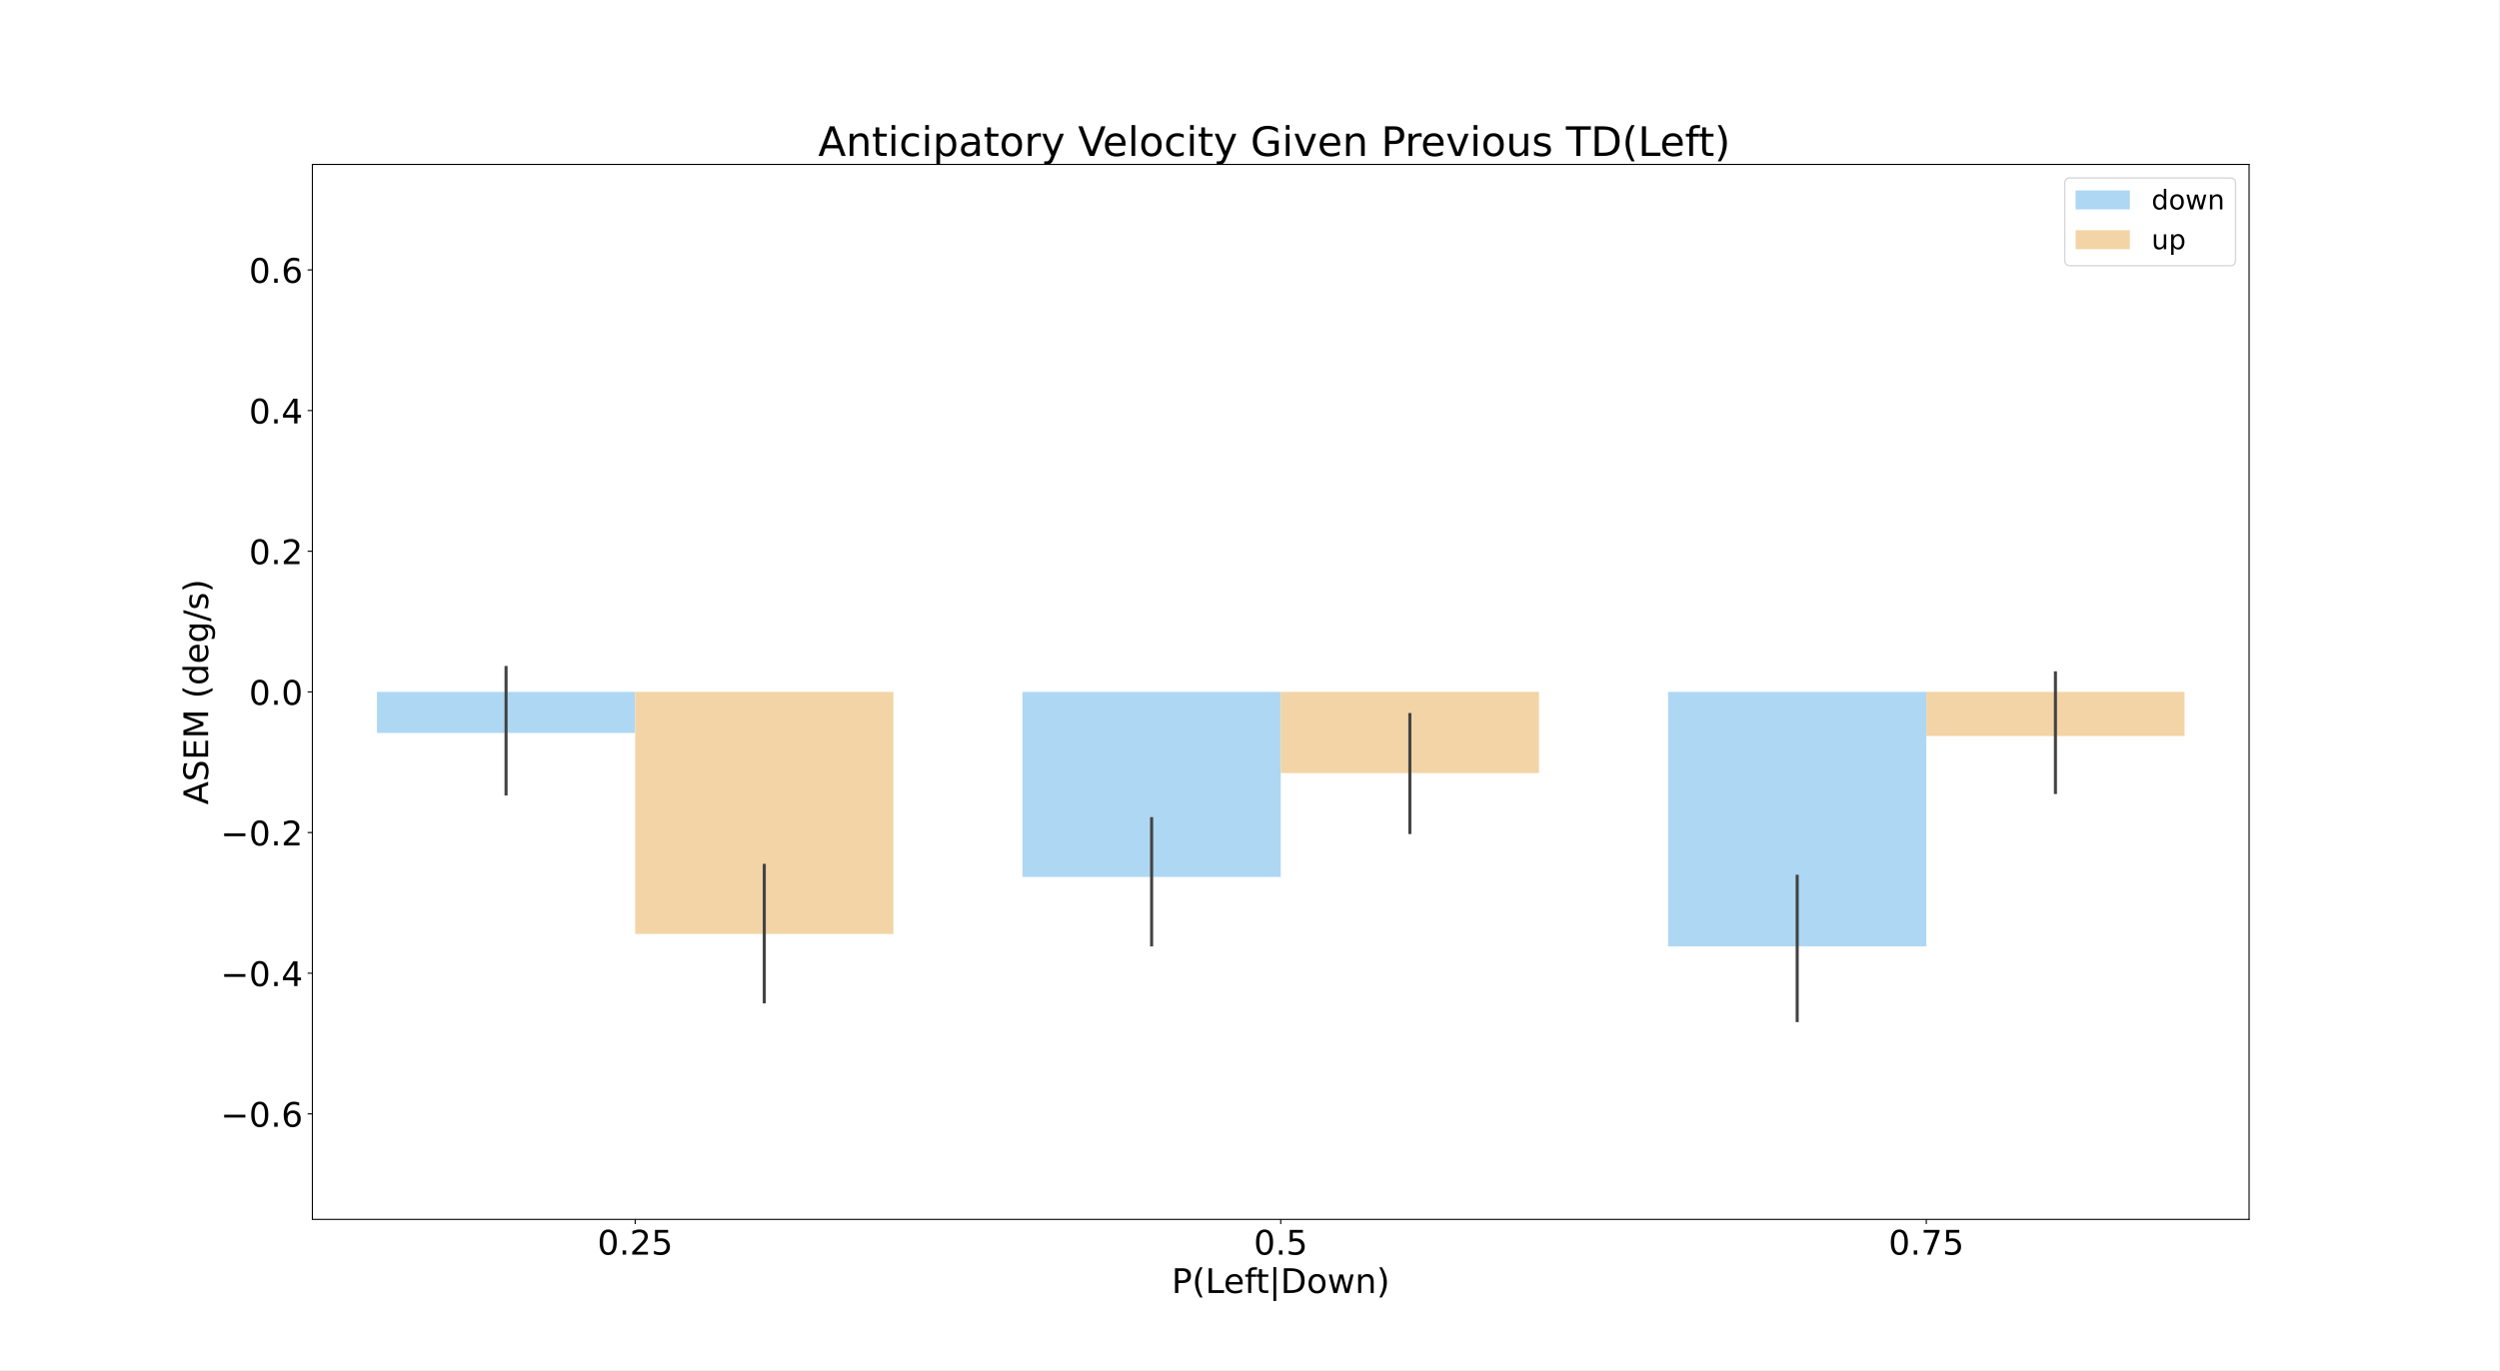
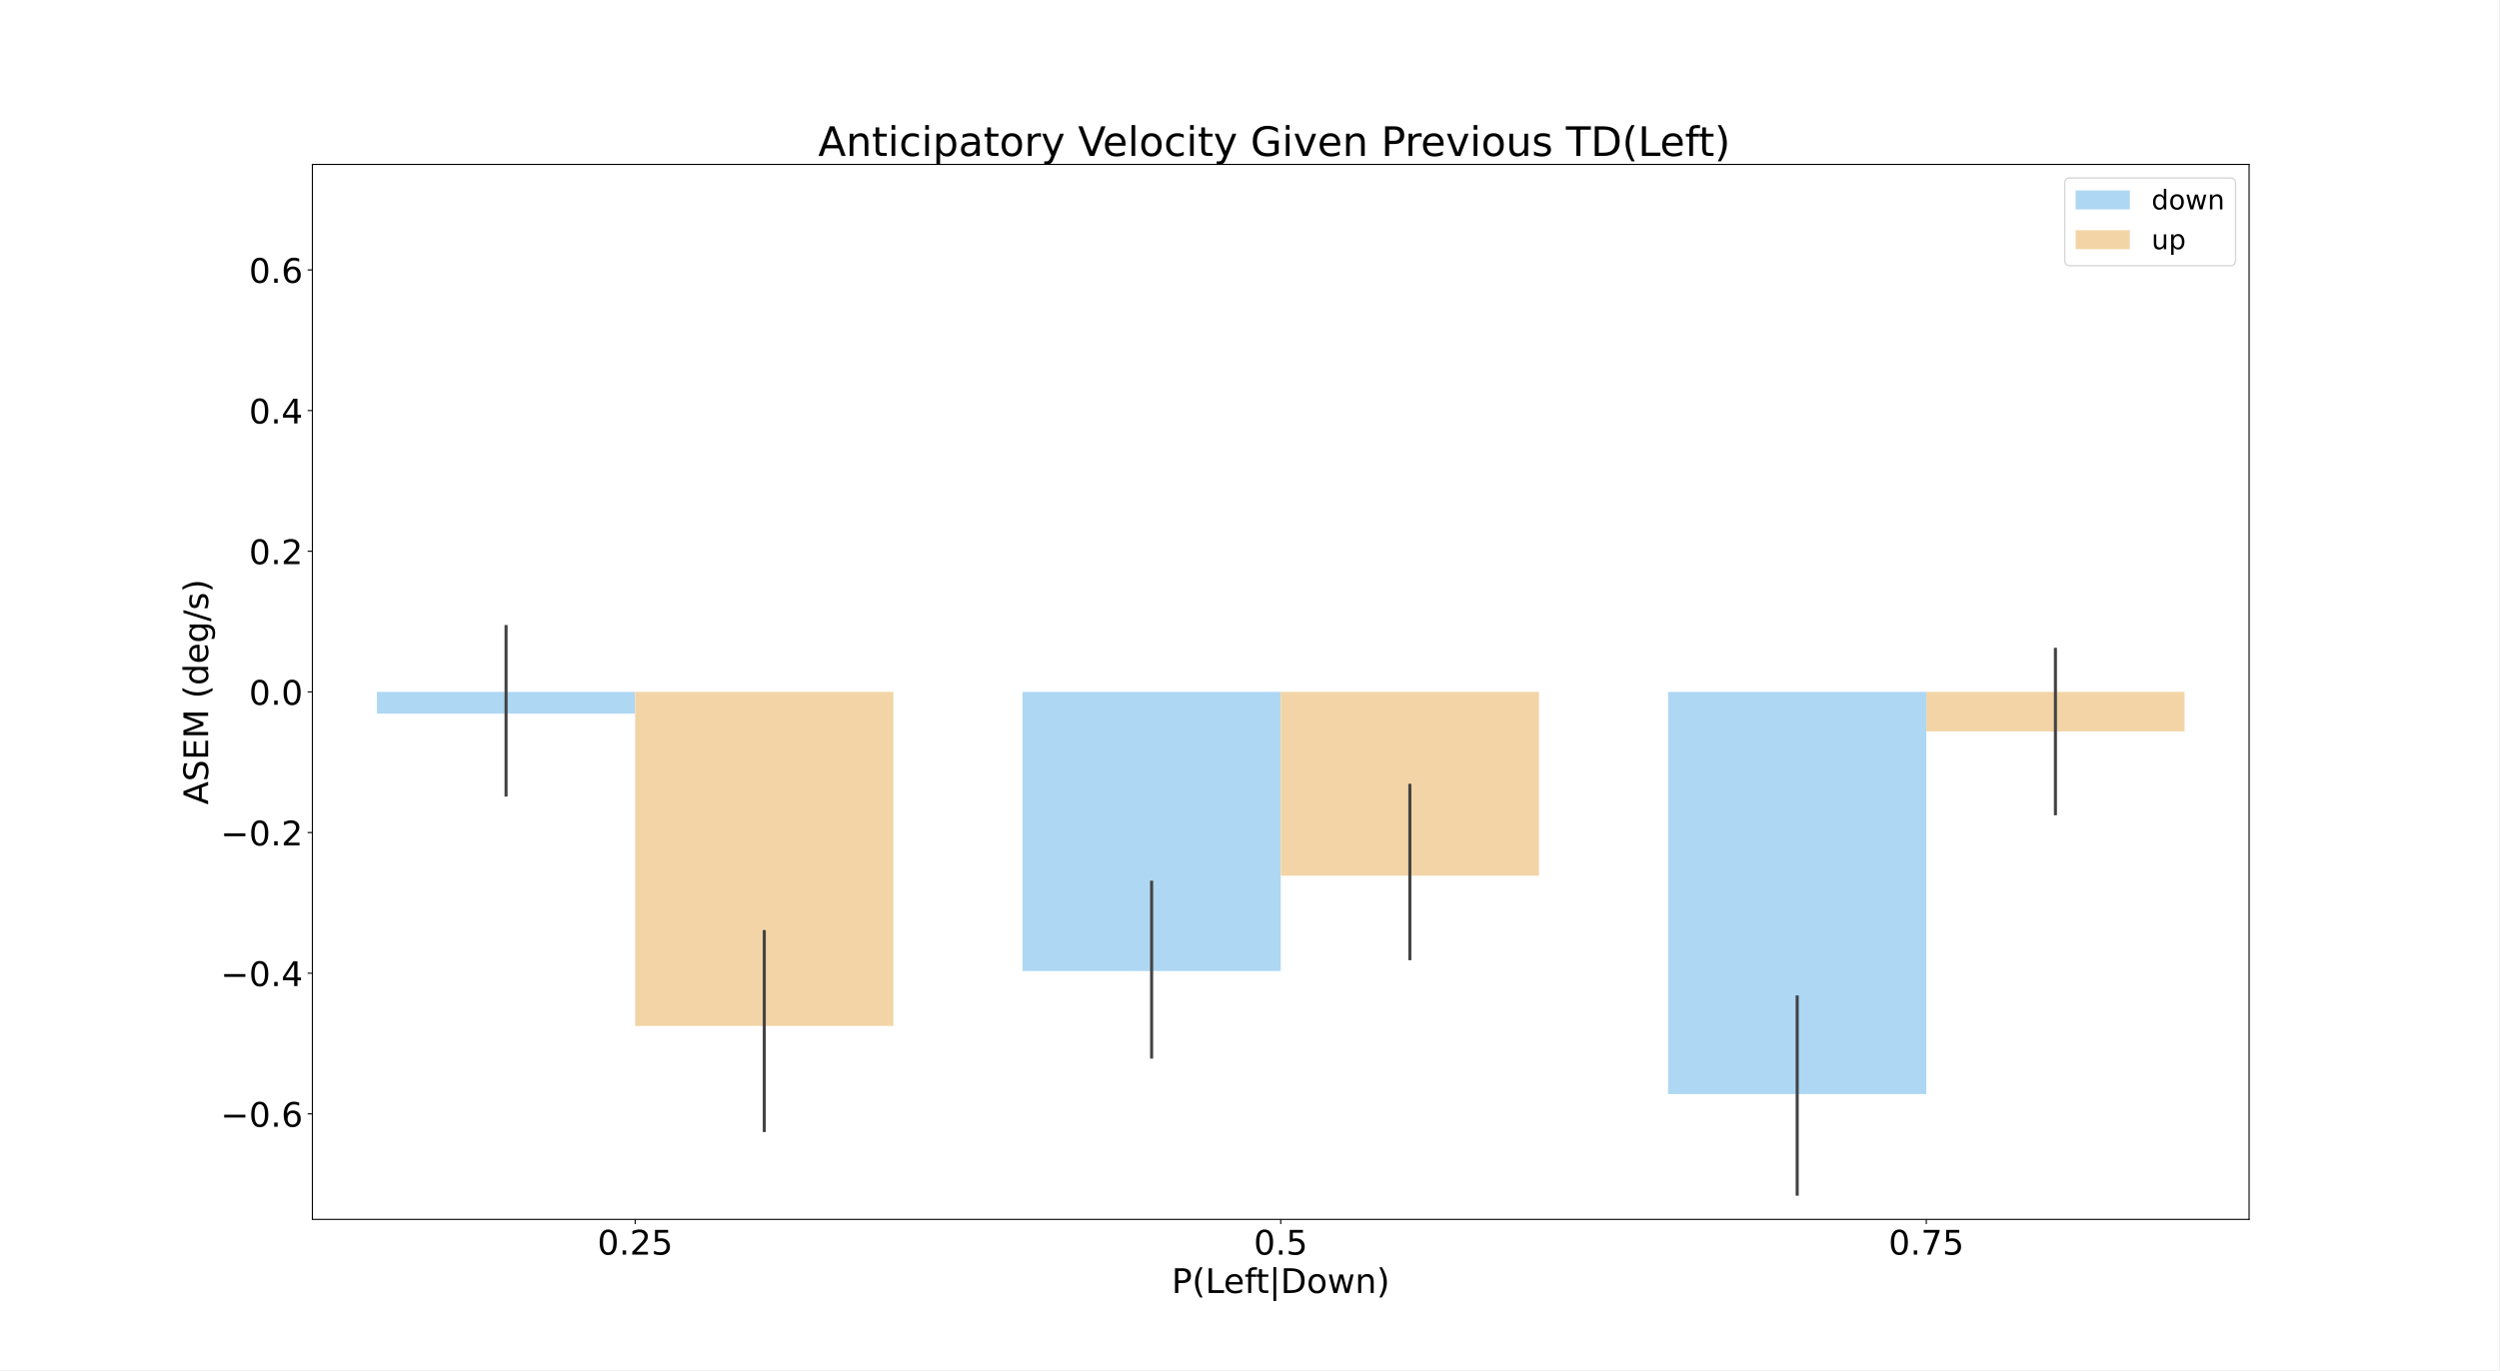
<svg xmlns="http://www.w3.org/2000/svg" xmlns:xlink="http://www.w3.org/1999/xlink" width="1843.2pt" height="1010.88pt" viewBox="0 0 1843.2 1010.88" version="1.1">
  <defs>
    <style type="text/css">*{stroke-linejoin: round; stroke-linecap: butt}</style>
  </defs>
  <g id="figure_1">
    <g id="patch_1">
      <path d="M 0 1010.88  L 1843.2 1010.88  L 1843.2 0  L 0 0  z " style="fill: #ffffff" />
    </g>
    <g id="axes_1">
      <g id="patch_2">
        <path d="M 230.4 899.683  L 1658.88 899.683  L 1658.88 121.306  L 230.4 121.306  z " style="fill: #ffffff" />
      </g>
      <g id="patch_3">
-         <path d="M 278.016 510.494  L 468.48 510.494  L 468.48 540.779  L 278.016 540.779  z " clip-path="url(#p80582752ba)" style="fill: #aed7f3" />
+         <path d="M 278.016 510.494  L 468.48 510.494  L 468.48 526.506  L 278.016 526.506  z " clip-path="url(#pfb0bebe5c8)" style="fill: #aed7f3" />
      </g>
      <g id="patch_4">
-         <path d="M 754.176 510.494  L 944.64 510.494  L 944.64 647.02  L 754.176 647.02  z " clip-path="url(#p80582752ba)" style="fill: #aed7f3" />
+         <path d="M 754.176 510.494  L 944.64 510.494  L 944.64 716.432  L 754.176 716.432  z " clip-path="url(#pfb0bebe5c8)" style="fill: #aed7f3" />
      </g>
      <g id="patch_5">
-         <path d="M 1230.336 510.494  L 1420.8 510.494  L 1420.8 698.275  L 1230.336 698.275  z " clip-path="url(#p80582752ba)" style="fill: #aed7f3" />
+         <path d="M 1230.336 510.494  L 1420.8 510.494  L 1420.8 807.236  L 1230.336 807.236  z " clip-path="url(#pfb0bebe5c8)" style="fill: #aed7f3" />
      </g>
      <g id="patch_6">
-         <path d="M 468.48 510.494  L 658.944 510.494  L 658.944 689.102  L 468.48 689.102  z " clip-path="url(#p80582752ba)" style="fill: #f2d4a6" />
+         <path d="M 468.48 510.494  L 658.944 510.494  L 658.944 756.962  L 468.48 756.962  z " clip-path="url(#pfb0bebe5c8)" style="fill: #f2d4a6" />
      </g>
      <g id="patch_7">
-         <path d="M 944.64 510.494  L 1135.104 510.494  L 1135.104 570.387  L 944.64 570.387  z " clip-path="url(#p80582752ba)" style="fill: #f2d4a6" />
+         <path d="M 944.64 510.494  L 1135.104 510.494  L 1135.104 646.111  L 944.64 646.111  z " clip-path="url(#pfb0bebe5c8)" style="fill: #f2d4a6" />
      </g>
      <g id="patch_8">
-         <path d="M 1420.8 510.494  L 1611.264 510.494  L 1611.264 543.05  L 1420.8 543.05  z " clip-path="url(#p80582752ba)" style="fill: #f2d4a6" />
+         <path d="M 1420.8 510.494  L 1611.264 510.494  L 1611.264 539.638  L 1420.8 539.638  z " clip-path="url(#pfb0bebe5c8)" style="fill: #f2d4a6" />
      </g>
      <g id="patch_9">
-         <path d="M 468.48 510.494  L 468.48 510.494  L 468.48 510.494  L 468.48 510.494  z " clip-path="url(#p80582752ba)" style="fill: #aed7f3" />
+         <path d="M 468.48 510.494  L 468.48 510.494  L 468.48 510.494  L 468.48 510.494  z " clip-path="url(#pfb0bebe5c8)" style="fill: #aed7f3" />
      </g>
      <g id="patch_10">
-         <path d="M 468.48 510.494  L 468.48 510.494  L 468.48 510.494  L 468.48 510.494  z " clip-path="url(#p80582752ba)" style="fill: #f2d4a6" />
+         <path d="M 468.48 510.494  L 468.48 510.494  L 468.48 510.494  L 468.48 510.494  z " clip-path="url(#pfb0bebe5c8)" style="fill: #f2d4a6" />
      </g>
      <g id="matplotlib.axis_1">
        <g id="xtick_1">
          <g id="line2d_1">
            <defs>
-               <path id="mab83d9a530" d="M 0 0  L 0 3.5  " style="stroke: #000000; stroke-width: 0.8" />
+               <path id="mf12a2b7d2d" d="M 0 0  L 0 3.5  " style="stroke: #000000; stroke-width: 0.8" />
            </defs>
            <g>
-               <use xlink:href="#mab83d9a530" x="468.48" y="899.683" style="stroke: #000000; stroke-width: 0.8" />
+               <use xlink:href="#mf12a2b7d2d" x="468.48" y="899.683" style="stroke: #000000; stroke-width: 0.8" />
            </g>
          </g>
          <g id="text_1">
            <g transform="translate(440.648 925.6793) scale(0.25 -0.25)">
              <defs>
                <path id="DejaVuSans-30" d="M 2034 4250  Q 1547 4250 1301 3770  Q 1056 3291 1056 2328  Q 1056 1369 1301 889  Q 1547 409 2034 409  Q 2525 409 2770 889  Q 3016 1369 3016 2328  Q 3016 3291 2770 3770  Q 2525 4250 2034 4250  z M 2034 4750  Q 2819 4750 3233 4129  Q 3647 3509 3647 2328  Q 3647 1150 3233 529  Q 2819 -91 2034 -91  Q 1250 -91 836 529  Q 422 1150 422 2328  Q 422 3509 836 4129  Q 1250 4750 2034 4750  z " transform="scale(0.015625)" />
                <path id="DejaVuSans-2e" d="M 684 794  L 1344 794  L 1344 0  L 684 0  L 684 794  z " transform="scale(0.015625)" />
                <path id="DejaVuSans-32" d="M 1228 531  L 3431 531  L 3431 0  L 469 0  L 469 531  Q 828 903 1448 1529  Q 2069 2156 2228 2338  Q 2531 2678 2651 2914  Q 2772 3150 2772 3378  Q 2772 3750 2511 3984  Q 2250 4219 1831 4219  Q 1534 4219 1204 4116  Q 875 4013 500 3803  L 500 4441  Q 881 4594 1212 4672  Q 1544 4750 1819 4750  Q 2544 4750 2975 4387  Q 3406 4025 3406 3419  Q 3406 3131 3298 2873  Q 3191 2616 2906 2266  Q 2828 2175 2409 1742  Q 1991 1309 1228 531  z " transform="scale(0.015625)" />
                <path id="DejaVuSans-35" d="M 691 4666  L 3169 4666  L 3169 4134  L 1269 4134  L 1269 2991  Q 1406 3038 1543 3061  Q 1681 3084 1819 3084  Q 2600 3084 3056 2656  Q 3513 2228 3513 1497  Q 3513 744 3044 326  Q 2575 -91 1722 -91  Q 1428 -91 1123 -41  Q 819 9 494 109  L 494 744  Q 775 591 1075 516  Q 1375 441 1709 441  Q 2250 441 2565 725  Q 2881 1009 2881 1497  Q 2881 1984 2565 2268  Q 2250 2553 1709 2553  Q 1456 2553 1204 2497  Q 953 2441 691 2322  L 691 4666  z " transform="scale(0.015625)" />
              </defs>
              <use xlink:href="#DejaVuSans-30" />
              <use xlink:href="#DejaVuSans-2e" x="63.623" />
              <use xlink:href="#DejaVuSans-32" x="95.41" />
              <use xlink:href="#DejaVuSans-35" x="159.033" />
            </g>
          </g>
        </g>
        <g id="xtick_2">
          <g id="line2d_2">
            <g>
-               <use xlink:href="#mab83d9a530" x="944.64" y="899.683" style="stroke: #000000; stroke-width: 0.8" />
+               <use xlink:href="#mf12a2b7d2d" x="944.64" y="899.683" style="stroke: #000000; stroke-width: 0.8" />
            </g>
          </g>
          <g id="text_2">
            <g transform="translate(924.7611 925.6793) scale(0.25 -0.25)">
              <use xlink:href="#DejaVuSans-30" />
              <use xlink:href="#DejaVuSans-2e" x="63.623" />
              <use xlink:href="#DejaVuSans-35" x="95.41" />
            </g>
          </g>
        </g>
        <g id="xtick_3">
          <g id="line2d_3">
            <g>
-               <use xlink:href="#mab83d9a530" x="1420.8" y="899.683" style="stroke: #000000; stroke-width: 0.8" />
+               <use xlink:href="#mf12a2b7d2d" x="1420.8" y="899.683" style="stroke: #000000; stroke-width: 0.8" />
            </g>
          </g>
          <g id="text_3">
            <g transform="translate(1392.968 925.6793) scale(0.25 -0.25)">
              <defs>
                <path id="DejaVuSans-37" d="M 525 4666  L 3525 4666  L 3525 4397  L 1831 0  L 1172 0  L 2766 4134  L 525 4134  L 525 4666  z " transform="scale(0.015625)" />
              </defs>
              <use xlink:href="#DejaVuSans-30" />
              <use xlink:href="#DejaVuSans-2e" x="63.623" />
              <use xlink:href="#DejaVuSans-37" x="95.41" />
              <use xlink:href="#DejaVuSans-35" x="159.033" />
            </g>
          </g>
        </g>
        <g id="text_4">
          <g transform="translate(864.2005 953.984) scale(0.25 -0.25)">
            <defs>
              <path id="DejaVuSans-50" d="M 1259 4147  L 1259 2394  L 2053 2394  Q 2494 2394 2734 2622  Q 2975 2850 2975 3272  Q 2975 3691 2734 3919  Q 2494 4147 2053 4147  L 1259 4147  z M 628 4666  L 2053 4666  Q 2838 4666 3239 4311  Q 3641 3956 3641 3272  Q 3641 2581 3239 2228  Q 2838 1875 2053 1875  L 1259 1875  L 1259 0  L 628 0  L 628 4666  z " transform="scale(0.015625)" />
              <path id="DejaVuSans-28" d="M 1984 4856  Q 1566 4138 1362 3434  Q 1159 2731 1159 2009  Q 1159 1288 1364 580  Q 1569 -128 1984 -844  L 1484 -844  Q 1016 -109 783 600  Q 550 1309 550 2009  Q 550 2706 781 3412  Q 1013 4119 1484 4856  L 1984 4856  z " transform="scale(0.015625)" />
              <path id="DejaVuSans-4c" d="M 628 4666  L 1259 4666  L 1259 531  L 3531 531  L 3531 0  L 628 0  L 628 4666  z " transform="scale(0.015625)" />
              <path id="DejaVuSans-65" d="M 3597 1894  L 3597 1613  L 953 1613  Q 991 1019 1311 708  Q 1631 397 2203 397  Q 2534 397 2845 478  Q 3156 559 3463 722  L 3463 178  Q 3153 47 2828 -22  Q 2503 -91 2169 -91  Q 1331 -91 842 396  Q 353 884 353 1716  Q 353 2575 817 3079  Q 1281 3584 2069 3584  Q 2775 3584 3186 3129  Q 3597 2675 3597 1894  z M 3022 2063  Q 3016 2534 2758 2815  Q 2500 3097 2075 3097  Q 1594 3097 1305 2825  Q 1016 2553 972 2059  L 3022 2063  z " transform="scale(0.015625)" />
              <path id="DejaVuSans-66" d="M 2375 4863  L 2375 4384  L 1825 4384  Q 1516 4384 1395 4259  Q 1275 4134 1275 3809  L 1275 3500  L 2222 3500  L 2222 3053  L 1275 3053  L 1275 0  L 697 0  L 697 3053  L 147 3053  L 147 3500  L 697 3500  L 697 3744  Q 697 4328 969 4595  Q 1241 4863 1831 4863  L 2375 4863  z " transform="scale(0.015625)" />
              <path id="DejaVuSans-74" d="M 1172 4494  L 1172 3500  L 2356 3500  L 2356 3053  L 1172 3053  L 1172 1153  Q 1172 725 1289 603  Q 1406 481 1766 481  L 2356 481  L 2356 0  L 1766 0  Q 1100 0 847 248  Q 594 497 594 1153  L 594 3053  L 172 3053  L 172 3500  L 594 3500  L 594 4494  L 1172 4494  z " transform="scale(0.015625)" />
              <path id="DejaVuSans-7c" d="M 1344 4891  L 1344 -1509  L 813 -1509  L 813 4891  L 1344 4891  z " transform="scale(0.015625)" />
              <path id="DejaVuSans-44" d="M 1259 4147  L 1259 519  L 2022 519  Q 2988 519 3436 956  Q 3884 1394 3884 2338  Q 3884 3275 3436 3711  Q 2988 4147 2022 4147  L 1259 4147  z M 628 4666  L 1925 4666  Q 3281 4666 3915 4102  Q 4550 3538 4550 2338  Q 4550 1131 3912 565  Q 3275 0 1925 0  L 628 0  L 628 4666  z " transform="scale(0.015625)" />
              <path id="DejaVuSans-6f" d="M 1959 3097  Q 1497 3097 1228 2736  Q 959 2375 959 1747  Q 959 1119 1226 758  Q 1494 397 1959 397  Q 2419 397 2687 759  Q 2956 1122 2956 1747  Q 2956 2369 2687 2733  Q 2419 3097 1959 3097  z M 1959 3584  Q 2709 3584 3137 3096  Q 3566 2609 3566 1747  Q 3566 888 3137 398  Q 2709 -91 1959 -91  Q 1206 -91 779 398  Q 353 888 353 1747  Q 353 2609 779 3096  Q 1206 3584 1959 3584  z " transform="scale(0.015625)" />
              <path id="DejaVuSans-77" d="M 269 3500  L 844 3500  L 1563 769  L 2278 3500  L 2956 3500  L 3675 769  L 4391 3500  L 4966 3500  L 4050 0  L 3372 0  L 2619 2869  L 1863 0  L 1184 0  L 269 3500  z " transform="scale(0.015625)" />
              <path id="DejaVuSans-6e" d="M 3513 2113  L 3513 0  L 2938 0  L 2938 2094  Q 2938 2591 2744 2837  Q 2550 3084 2163 3084  Q 1697 3084 1428 2787  Q 1159 2491 1159 1978  L 1159 0  L 581 0  L 581 3500  L 1159 3500  L 1159 2956  Q 1366 3272 1645 3428  Q 1925 3584 2291 3584  Q 2894 3584 3203 3211  Q 3513 2838 3513 2113  z " transform="scale(0.015625)" />
              <path id="DejaVuSans-29" d="M 513 4856  L 1013 4856  Q 1481 4119 1714 3412  Q 1947 2706 1947 2009  Q 1947 1309 1714 600  Q 1481 -109 1013 -844  L 513 -844  Q 928 -128 1133 580  Q 1338 1288 1338 2009  Q 1338 2731 1133 3434  Q 928 4138 513 4856  z " transform="scale(0.015625)" />
            </defs>
            <use xlink:href="#DejaVuSans-50" />
            <use xlink:href="#DejaVuSans-28" x="60.303" />
            <use xlink:href="#DejaVuSans-4c" x="99.316" />
            <use xlink:href="#DejaVuSans-65" x="153.279" />
            <use xlink:href="#DejaVuSans-66" x="214.803" />
            <use xlink:href="#DejaVuSans-74" x="248.258" />
            <use xlink:href="#DejaVuSans-7c" x="287.467" />
            <use xlink:href="#DejaVuSans-44" x="321.158" />
            <use xlink:href="#DejaVuSans-6f" x="398.16" />
            <use xlink:href="#DejaVuSans-77" x="459.342" />
            <use xlink:href="#DejaVuSans-6e" x="541.129" />
            <use xlink:href="#DejaVuSans-29" x="604.508" />
          </g>
        </g>
      </g>
      <g id="matplotlib.axis_2">
        <g id="ytick_1">
          <g id="line2d_4">
            <defs>
-               <path id="m5380449df6" d="M 0 0  L -3.5 0  " style="stroke: #000000; stroke-width: 0.8" />
+               <path id="mb1e126b7c3" d="M 0 0  L -3.5 0  " style="stroke: #000000; stroke-width: 0.8" />
            </defs>
            <g>
-               <use xlink:href="#m5380449df6" x="230.4" y="821.845" style="stroke: #000000; stroke-width: 0.8" />
+               <use xlink:href="#mb1e126b7c3" x="230.4" y="821.845" style="stroke: #000000; stroke-width: 0.8" />
            </g>
          </g>
          <g id="text_5">
            <g transform="translate(162.693 831.3435) scale(0.25 -0.25)">
              <defs>
                <path id="DejaVuSans-2212" d="M 678 2272  L 4684 2272  L 4684 1741  L 678 1741  L 678 2272  z " transform="scale(0.015625)" />
                <path id="DejaVuSans-36" d="M 2113 2584  Q 1688 2584 1439 2293  Q 1191 2003 1191 1497  Q 1191 994 1439 701  Q 1688 409 2113 409  Q 2538 409 2786 701  Q 3034 994 3034 1497  Q 3034 2003 2786 2293  Q 2538 2584 2113 2584  z M 3366 4563  L 3366 3988  Q 3128 4100 2886 4159  Q 2644 4219 2406 4219  Q 1781 4219 1451 3797  Q 1122 3375 1075 2522  Q 1259 2794 1537 2939  Q 1816 3084 2150 3084  Q 2853 3084 3261 2657  Q 3669 2231 3669 1497  Q 3669 778 3244 343  Q 2819 -91 2113 -91  Q 1303 -91 875 529  Q 447 1150 447 2328  Q 447 3434 972 4092  Q 1497 4750 2381 4750  Q 2619 4750 2861 4703  Q 3103 4656 3366 4563  z " transform="scale(0.015625)" />
              </defs>
              <use xlink:href="#DejaVuSans-2212" />
              <use xlink:href="#DejaVuSans-30" x="83.789" />
              <use xlink:href="#DejaVuSans-2e" x="147.412" />
              <use xlink:href="#DejaVuSans-36" x="179.199" />
            </g>
          </g>
        </g>
        <g id="ytick_2">
          <g id="line2d_5">
            <g>
-               <use xlink:href="#m5380449df6" x="230.4" y="718.062" style="stroke: #000000; stroke-width: 0.8" />
+               <use xlink:href="#mb1e126b7c3" x="230.4" y="718.062" style="stroke: #000000; stroke-width: 0.8" />
            </g>
          </g>
          <g id="text_6">
            <g transform="translate(162.693 727.5598) scale(0.25 -0.25)">
              <defs>
                <path id="DejaVuSans-34" d="M 2419 4116  L 825 1625  L 2419 1625  L 2419 4116  z M 2253 4666  L 3047 4666  L 3047 1625  L 3713 1625  L 3713 1100  L 3047 1100  L 3047 0  L 2419 0  L 2419 1100  L 313 1100  L 313 1709  L 2253 4666  z " transform="scale(0.015625)" />
              </defs>
              <use xlink:href="#DejaVuSans-2212" />
              <use xlink:href="#DejaVuSans-30" x="83.789" />
              <use xlink:href="#DejaVuSans-2e" x="147.412" />
              <use xlink:href="#DejaVuSans-34" x="179.199" />
            </g>
          </g>
        </g>
        <g id="ytick_3">
          <g id="line2d_6">
            <g>
-               <use xlink:href="#m5380449df6" x="230.4" y="614.278" style="stroke: #000000; stroke-width: 0.8" />
+               <use xlink:href="#mb1e126b7c3" x="230.4" y="614.278" style="stroke: #000000; stroke-width: 0.8" />
            </g>
          </g>
          <g id="text_7">
            <g transform="translate(162.693 623.7761) scale(0.25 -0.25)">
              <use xlink:href="#DejaVuSans-2212" />
              <use xlink:href="#DejaVuSans-30" x="83.789" />
              <use xlink:href="#DejaVuSans-2e" x="147.412" />
              <use xlink:href="#DejaVuSans-32" x="179.199" />
            </g>
          </g>
        </g>
        <g id="ytick_4">
          <g id="line2d_7">
            <g>
-               <use xlink:href="#m5380449df6" x="230.4" y="510.494" style="stroke: #000000; stroke-width: 0.8" />
+               <use xlink:href="#mb1e126b7c3" x="230.4" y="510.494" style="stroke: #000000; stroke-width: 0.8" />
            </g>
          </g>
          <g id="text_8">
            <g transform="translate(183.6422 519.9924) scale(0.25 -0.25)">
              <use xlink:href="#DejaVuSans-30" />
              <use xlink:href="#DejaVuSans-2e" x="63.623" />
              <use xlink:href="#DejaVuSans-30" x="95.41" />
            </g>
          </g>
        </g>
        <g id="ytick_5">
          <g id="line2d_8">
            <g>
-               <use xlink:href="#m5380449df6" x="230.4" y="406.711" style="stroke: #000000; stroke-width: 0.8" />
+               <use xlink:href="#mb1e126b7c3" x="230.4" y="406.711" style="stroke: #000000; stroke-width: 0.8" />
            </g>
          </g>
          <g id="text_9">
            <g transform="translate(183.6422 416.2088) scale(0.25 -0.25)">
              <use xlink:href="#DejaVuSans-30" />
              <use xlink:href="#DejaVuSans-2e" x="63.623" />
              <use xlink:href="#DejaVuSans-32" x="95.41" />
            </g>
          </g>
        </g>
        <g id="ytick_6">
          <g id="line2d_9">
            <g>
-               <use xlink:href="#m5380449df6" x="230.4" y="302.927" style="stroke: #000000; stroke-width: 0.8" />
+               <use xlink:href="#mb1e126b7c3" x="230.4" y="302.927" style="stroke: #000000; stroke-width: 0.8" />
            </g>
          </g>
          <g id="text_10">
            <g transform="translate(183.6422 312.4251) scale(0.25 -0.25)">
              <use xlink:href="#DejaVuSans-30" />
              <use xlink:href="#DejaVuSans-2e" x="63.623" />
              <use xlink:href="#DejaVuSans-34" x="95.41" />
            </g>
          </g>
        </g>
        <g id="ytick_7">
          <g id="line2d_10">
            <g>
-               <use xlink:href="#m5380449df6" x="230.4" y="199.143" style="stroke: #000000; stroke-width: 0.8" />
+               <use xlink:href="#mb1e126b7c3" x="230.4" y="199.143" style="stroke: #000000; stroke-width: 0.8" />
            </g>
          </g>
          <g id="text_11">
            <g transform="translate(183.6422 208.6414) scale(0.25 -0.25)">
              <use xlink:href="#DejaVuSans-30" />
              <use xlink:href="#DejaVuSans-2e" x="63.623" />
              <use xlink:href="#DejaVuSans-36" x="95.41" />
            </g>
          </g>
        </g>
        <g id="text_12">
          <g transform="translate(153.4938 593.676) rotate(-90) scale(0.25 -0.25)">
            <defs>
              <path id="DejaVuSans-41" d="M 2188 4044  L 1331 1722  L 3047 1722  L 2188 4044  z M 1831 4666  L 2547 4666  L 4325 0  L 3669 0  L 3244 1197  L 1141 1197  L 716 0  L 50 0  L 1831 4666  z " transform="scale(0.015625)" />
              <path id="DejaVuSans-53" d="M 3425 4513  L 3425 3897  Q 3066 4069 2747 4153  Q 2428 4238 2131 4238  Q 1616 4238 1336 4038  Q 1056 3838 1056 3469  Q 1056 3159 1242 3001  Q 1428 2844 1947 2747  L 2328 2669  Q 3034 2534 3370 2195  Q 3706 1856 3706 1288  Q 3706 609 3251 259  Q 2797 -91 1919 -91  Q 1588 -91 1214 -16  Q 841 59 441 206  L 441 856  Q 825 641 1194 531  Q 1563 422 1919 422  Q 2459 422 2753 634  Q 3047 847 3047 1241  Q 3047 1584 2836 1778  Q 2625 1972 2144 2069  L 1759 2144  Q 1053 2284 737 2584  Q 422 2884 422 3419  Q 422 4038 858 4394  Q 1294 4750 2059 4750  Q 2388 4750 2728 4690  Q 3069 4631 3425 4513  z " transform="scale(0.015625)" />
              <path id="DejaVuSans-45" d="M 628 4666  L 3578 4666  L 3578 4134  L 1259 4134  L 1259 2753  L 3481 2753  L 3481 2222  L 1259 2222  L 1259 531  L 3634 531  L 3634 0  L 628 0  L 628 4666  z " transform="scale(0.015625)" />
              <path id="DejaVuSans-4d" d="M 628 4666  L 1569 4666  L 2759 1491  L 3956 4666  L 4897 4666  L 4897 0  L 4281 0  L 4281 4097  L 3078 897  L 2444 897  L 1241 4097  L 1241 0  L 628 0  L 628 4666  z " transform="scale(0.015625)" />
              <path id="DejaVuSans-20" transform="scale(0.015625)" />
              <path id="DejaVuSans-64" d="M 2906 2969  L 2906 4863  L 3481 4863  L 3481 0  L 2906 0  L 2906 525  Q 2725 213 2448 61  Q 2172 -91 1784 -91  Q 1150 -91 751 415  Q 353 922 353 1747  Q 353 2572 751 3078  Q 1150 3584 1784 3584  Q 2172 3584 2448 3432  Q 2725 3281 2906 2969  z M 947 1747  Q 947 1113 1208 752  Q 1469 391 1925 391  Q 2381 391 2643 752  Q 2906 1113 2906 1747  Q 2906 2381 2643 2742  Q 2381 3103 1925 3103  Q 1469 3103 1208 2742  Q 947 2381 947 1747  z " transform="scale(0.015625)" />
              <path id="DejaVuSans-67" d="M 2906 1791  Q 2906 2416 2648 2759  Q 2391 3103 1925 3103  Q 1463 3103 1205 2759  Q 947 2416 947 1791  Q 947 1169 1205 825  Q 1463 481 1925 481  Q 2391 481 2648 825  Q 2906 1169 2906 1791  z M 3481 434  Q 3481 -459 3084 -895  Q 2688 -1331 1869 -1331  Q 1566 -1331 1297 -1286  Q 1028 -1241 775 -1147  L 775 -588  Q 1028 -725 1275 -790  Q 1522 -856 1778 -856  Q 2344 -856 2625 -561  Q 2906 -266 2906 331  L 2906 616  Q 2728 306 2450 153  Q 2172 0 1784 0  Q 1141 0 747 490  Q 353 981 353 1791  Q 353 2603 747 3093  Q 1141 3584 1784 3584  Q 2172 3584 2450 3431  Q 2728 3278 2906 2969  L 2906 3500  L 3481 3500  L 3481 434  z " transform="scale(0.015625)" />
              <path id="DejaVuSans-2f" d="M 1625 4666  L 2156 4666  L 531 -594  L 0 -594  L 1625 4666  z " transform="scale(0.015625)" />
              <path id="DejaVuSans-73" d="M 2834 3397  L 2834 2853  Q 2591 2978 2328 3040  Q 2066 3103 1784 3103  Q 1356 3103 1142 2972  Q 928 2841 928 2578  Q 928 2378 1081 2264  Q 1234 2150 1697 2047  L 1894 2003  Q 2506 1872 2764 1633  Q 3022 1394 3022 966  Q 3022 478 2636 193  Q 2250 -91 1575 -91  Q 1294 -91 989 -36  Q 684 19 347 128  L 347 722  Q 666 556 975 473  Q 1284 391 1588 391  Q 1994 391 2212 530  Q 2431 669 2431 922  Q 2431 1156 2273 1281  Q 2116 1406 1581 1522  L 1381 1569  Q 847 1681 609 1914  Q 372 2147 372 2553  Q 372 3047 722 3315  Q 1072 3584 1716 3584  Q 2034 3584 2315 3537  Q 2597 3491 2834 3397  z " transform="scale(0.015625)" />
            </defs>
            <use xlink:href="#DejaVuSans-41" />
            <use xlink:href="#DejaVuSans-53" x="68.408" />
            <use xlink:href="#DejaVuSans-45" x="131.885" />
            <use xlink:href="#DejaVuSans-4d" x="195.068" />
            <use xlink:href="#DejaVuSans-20" x="281.348" />
            <use xlink:href="#DejaVuSans-28" x="313.135" />
            <use xlink:href="#DejaVuSans-64" x="352.148" />
            <use xlink:href="#DejaVuSans-65" x="415.625" />
            <use xlink:href="#DejaVuSans-67" x="477.148" />
            <use xlink:href="#DejaVuSans-2f" x="540.625" />
            <use xlink:href="#DejaVuSans-73" x="574.316" />
            <use xlink:href="#DejaVuSans-29" x="626.416" />
          </g>
        </g>
      </g>
      <g id="line2d_11">
-         <path d="M 373.248 585.78  L 373.248 492.5  " clip-path="url(#p80582752ba)" style="fill: none; stroke: #424242; stroke-width: 2.25; stroke-linecap: square" />
+         <path d="M 373.248 586.561  L 373.248 462.272  " clip-path="url(#pfb0bebe5c8)" style="fill: none; stroke: #424242; stroke-width: 2.25; stroke-linecap: square" />
      </g>
      <g id="line2d_12">
-         <path d="M 849.408 697.181  L 849.408 604.015  " clip-path="url(#p80582752ba)" style="fill: none; stroke: #424242; stroke-width: 2.25; stroke-linecap: square" />
+         <path d="M 849.408 779.923  L 849.408 650.939  " clip-path="url(#pfb0bebe5c8)" style="fill: none; stroke: #424242; stroke-width: 2.25; stroke-linecap: square" />
      </g>
      <g id="line2d_13">
-         <path d="M 1325.568 753.036  L 1325.568 646.541  " clip-path="url(#p80582752ba)" style="fill: none; stroke: #424242; stroke-width: 2.25; stroke-linecap: square" />
+         <path d="M 1325.568 881.123  L 1325.568 735.592  " clip-path="url(#pfb0bebe5c8)" style="fill: none; stroke: #424242; stroke-width: 2.25; stroke-linecap: square" />
      </g>
      <g id="line2d_14">
-         <path d="M 563.712 739.2  L 563.712 638.499  " clip-path="url(#p80582752ba)" style="fill: none; stroke: #424242; stroke-width: 2.25; stroke-linecap: square" />
+         <path d="M 563.712 834.126  L 563.712 687.336  " clip-path="url(#pfb0bebe5c8)" style="fill: none; stroke: #424242; stroke-width: 2.25; stroke-linecap: square" />
      </g>
      <g id="line2d_15">
-         <path d="M 1039.872 614.277  L 1039.872 527.187  " clip-path="url(#p80582752ba)" style="fill: none; stroke: #424242; stroke-width: 2.25; stroke-linecap: square" />
+         <path d="M 1039.872 707.36  L 1039.872 579.434  " clip-path="url(#pfb0bebe5c8)" style="fill: none; stroke: #424242; stroke-width: 2.25; stroke-linecap: square" />
      </g>
      <g id="line2d_16">
-         <path d="M 1516.032 584.742  L 1516.032 496.43  " clip-path="url(#p80582752ba)" style="fill: none; stroke: #424242; stroke-width: 2.25; stroke-linecap: square" />
+         <path d="M 1516.032 600.39  L 1516.032 479.083  " clip-path="url(#pfb0bebe5c8)" style="fill: none; stroke: #424242; stroke-width: 2.25; stroke-linecap: square" />
      </g>
      <g id="patch_11">
        <path d="M 230.4 899.683  L 230.4 121.306  " style="fill: none; stroke: #000000; stroke-width: 0.8; stroke-linejoin: miter; stroke-linecap: square" />
      </g>
      <g id="patch_12">
        <path d="M 1658.88 899.683  L 1658.88 121.306  " style="fill: none; stroke: #000000; stroke-width: 0.8; stroke-linejoin: miter; stroke-linecap: square" />
      </g>
      <g id="patch_13">
        <path d="M 230.4 899.683  L 1658.88 899.683  " style="fill: none; stroke: #000000; stroke-width: 0.8; stroke-linejoin: miter; stroke-linecap: square" />
      </g>
      <g id="patch_14">
        <path d="M 230.4 121.306  L 1658.88 121.306  " style="fill: none; stroke: #000000; stroke-width: 0.8; stroke-linejoin: miter; stroke-linecap: square" />
      </g>
      <g id="text_13">
        <g transform="translate(603.4814 115.0665) scale(0.3 -0.3)">
          <defs>
            <path id="DejaVuSans-69" d="M 603 3500  L 1178 3500  L 1178 0  L 603 0  L 603 3500  z M 603 4863  L 1178 4863  L 1178 4134  L 603 4134  L 603 4863  z " transform="scale(0.015625)" />
            <path id="DejaVuSans-63" d="M 3122 3366  L 3122 2828  Q 2878 2963 2633 3030  Q 2388 3097 2138 3097  Q 1578 3097 1268 2742  Q 959 2388 959 1747  Q 959 1106 1268 751  Q 1578 397 2138 397  Q 2388 397 2633 464  Q 2878 531 3122 666  L 3122 134  Q 2881 22 2623 -34  Q 2366 -91 2075 -91  Q 1284 -91 818 406  Q 353 903 353 1747  Q 353 2603 823 3093  Q 1294 3584 2113 3584  Q 2378 3584 2631 3529  Q 2884 3475 3122 3366  z " transform="scale(0.015625)" />
            <path id="DejaVuSans-70" d="M 1159 525  L 1159 -1331  L 581 -1331  L 581 3500  L 1159 3500  L 1159 2969  Q 1341 3281 1617 3432  Q 1894 3584 2278 3584  Q 2916 3584 3314 3078  Q 3713 2572 3713 1747  Q 3713 922 3314 415  Q 2916 -91 2278 -91  Q 1894 -91 1617 61  Q 1341 213 1159 525  z M 3116 1747  Q 3116 2381 2855 2742  Q 2594 3103 2138 3103  Q 1681 3103 1420 2742  Q 1159 2381 1159 1747  Q 1159 1113 1420 752  Q 1681 391 2138 391  Q 2594 391 2855 752  Q 3116 1113 3116 1747  z " transform="scale(0.015625)" />
            <path id="DejaVuSans-61" d="M 2194 1759  Q 1497 1759 1228 1600  Q 959 1441 959 1056  Q 959 750 1161 570  Q 1363 391 1709 391  Q 2188 391 2477 730  Q 2766 1069 2766 1631  L 2766 1759  L 2194 1759  z M 3341 1997  L 3341 0  L 2766 0  L 2766 531  Q 2569 213 2275 61  Q 1981 -91 1556 -91  Q 1019 -91 701 211  Q 384 513 384 1019  Q 384 1609 779 1909  Q 1175 2209 1959 2209  L 2766 2209  L 2766 2266  Q 2766 2663 2505 2880  Q 2244 3097 1772 3097  Q 1472 3097 1187 3025  Q 903 2953 641 2809  L 641 3341  Q 956 3463 1253 3523  Q 1550 3584 1831 3584  Q 2591 3584 2966 3190  Q 3341 2797 3341 1997  z " transform="scale(0.015625)" />
            <path id="DejaVuSans-72" d="M 2631 2963  Q 2534 3019 2420 3045  Q 2306 3072 2169 3072  Q 1681 3072 1420 2755  Q 1159 2438 1159 1844  L 1159 0  L 581 0  L 581 3500  L 1159 3500  L 1159 2956  Q 1341 3275 1631 3429  Q 1922 3584 2338 3584  Q 2397 3584 2469 3576  Q 2541 3569 2628 3553  L 2631 2963  z " transform="scale(0.015625)" />
            <path id="DejaVuSans-79" d="M 2059 -325  Q 1816 -950 1584 -1140  Q 1353 -1331 966 -1331  L 506 -1331  L 506 -850  L 844 -850  Q 1081 -850 1212 -737  Q 1344 -625 1503 -206  L 1606 56  L 191 3500  L 800 3500  L 1894 763  L 2988 3500  L 3597 3500  L 2059 -325  z " transform="scale(0.015625)" />
            <path id="DejaVuSans-56" d="M 1831 0  L 50 4666  L 709 4666  L 2188 738  L 3669 4666  L 4325 4666  L 2547 0  L 1831 0  z " transform="scale(0.015625)" />
            <path id="DejaVuSans-6c" d="M 603 4863  L 1178 4863  L 1178 0  L 603 0  L 603 4863  z " transform="scale(0.015625)" />
            <path id="DejaVuSans-47" d="M 3809 666  L 3809 1919  L 2778 1919  L 2778 2438  L 4434 2438  L 4434 434  Q 4069 175 3628 42  Q 3188 -91 2688 -91  Q 1594 -91 976 548  Q 359 1188 359 2328  Q 359 3472 976 4111  Q 1594 4750 2688 4750  Q 3144 4750 3555 4637  Q 3966 4525 4313 4306  L 4313 3634  Q 3963 3931 3569 4081  Q 3175 4231 2741 4231  Q 1884 4231 1454 3753  Q 1025 3275 1025 2328  Q 1025 1384 1454 906  Q 1884 428 2741 428  Q 3075 428 3337 486  Q 3600 544 3809 666  z " transform="scale(0.015625)" />
            <path id="DejaVuSans-76" d="M 191 3500  L 800 3500  L 1894 563  L 2988 3500  L 3597 3500  L 2284 0  L 1503 0  L 191 3500  z " transform="scale(0.015625)" />
            <path id="DejaVuSans-75" d="M 544 1381  L 544 3500  L 1119 3500  L 1119 1403  Q 1119 906 1312 657  Q 1506 409 1894 409  Q 2359 409 2629 706  Q 2900 1003 2900 1516  L 2900 3500  L 3475 3500  L 3475 0  L 2900 0  L 2900 538  Q 2691 219 2414 64  Q 2138 -91 1772 -91  Q 1169 -91 856 284  Q 544 659 544 1381  z M 1991 3584  L 1991 3584  z " transform="scale(0.015625)" />
            <path id="DejaVuSans-54" d="M -19 4666  L 3928 4666  L 3928 4134  L 2272 4134  L 2272 0  L 1638 0  L 1638 4134  L -19 4134  L -19 4666  z " transform="scale(0.015625)" />
          </defs>
          <use xlink:href="#DejaVuSans-41" />
          <use xlink:href="#DejaVuSans-6e" x="68.408" />
          <use xlink:href="#DejaVuSans-74" x="131.787" />
          <use xlink:href="#DejaVuSans-69" x="170.996" />
          <use xlink:href="#DejaVuSans-63" x="198.779" />
          <use xlink:href="#DejaVuSans-69" x="253.76" />
          <use xlink:href="#DejaVuSans-70" x="281.543" />
          <use xlink:href="#DejaVuSans-61" x="345.02" />
          <use xlink:href="#DejaVuSans-74" x="406.299" />
          <use xlink:href="#DejaVuSans-6f" x="445.508" />
          <use xlink:href="#DejaVuSans-72" x="506.689" />
          <use xlink:href="#DejaVuSans-79" x="547.803" />
          <use xlink:href="#DejaVuSans-20" x="606.982" />
          <use xlink:href="#DejaVuSans-56" x="638.77" />
          <use xlink:href="#DejaVuSans-65" x="699.428" />
          <use xlink:href="#DejaVuSans-6c" x="760.951" />
          <use xlink:href="#DejaVuSans-6f" x="788.734" />
          <use xlink:href="#DejaVuSans-63" x="849.916" />
          <use xlink:href="#DejaVuSans-69" x="904.896" />
          <use xlink:href="#DejaVuSans-74" x="932.68" />
          <use xlink:href="#DejaVuSans-79" x="971.889" />
          <use xlink:href="#DejaVuSans-20" x="1031.068" />
          <use xlink:href="#DejaVuSans-47" x="1062.855" />
          <use xlink:href="#DejaVuSans-69" x="1140.346" />
          <use xlink:href="#DejaVuSans-76" x="1168.129" />
          <use xlink:href="#DejaVuSans-65" x="1227.309" />
          <use xlink:href="#DejaVuSans-6e" x="1288.832" />
          <use xlink:href="#DejaVuSans-20" x="1352.211" />
          <use xlink:href="#DejaVuSans-50" x="1383.998" />
          <use xlink:href="#DejaVuSans-72" x="1442.551" />
          <use xlink:href="#DejaVuSans-65" x="1481.414" />
          <use xlink:href="#DejaVuSans-76" x="1542.938" />
          <use xlink:href="#DejaVuSans-69" x="1602.117" />
          <use xlink:href="#DejaVuSans-6f" x="1629.9" />
          <use xlink:href="#DejaVuSans-75" x="1691.082" />
          <use xlink:href="#DejaVuSans-73" x="1754.461" />
          <use xlink:href="#DejaVuSans-20" x="1806.561" />
          <use xlink:href="#DejaVuSans-54" x="1838.348" />
          <use xlink:href="#DejaVuSans-44" x="1899.432" />
          <use xlink:href="#DejaVuSans-28" x="1976.434" />
          <use xlink:href="#DejaVuSans-4c" x="2015.447" />
          <use xlink:href="#DejaVuSans-65" x="2069.41" />
          <use xlink:href="#DejaVuSans-66" x="2130.934" />
          <use xlink:href="#DejaVuSans-74" x="2164.389" />
          <use xlink:href="#DejaVuSans-29" x="2203.598" />
          <use xlink:href="#DejaVuSans-20" x="2242.611" />
        </g>
      </g>
      <g id="legend_1">
        <g id="patch_15">
          <path d="M 1526.914 196.018  L 1644.88 196.018  Q 1648.88 196.018 1648.88 192.018  L 1648.88 135.306  Q 1648.88 131.306 1644.88 131.306  L 1526.914 131.306  Q 1522.914 131.306 1522.914 135.306  L 1522.914 192.018  Q 1522.914 196.018 1526.914 196.018  z " style="fill: #ffffff; opacity: 0.8; stroke: #cccccc; stroke-linejoin: miter" />
        </g>
        <g id="patch_16">
          <path d="M 1530.914 154.502  L 1570.914 154.502  L 1570.914 140.502  L 1530.914 140.502  z " style="fill: #aed7f3" />
        </g>
        <g id="text_14">
          <g transform="translate(1586.914 154.5025) scale(0.2 -0.2)">
            <use xlink:href="#DejaVuSans-64" />
            <use xlink:href="#DejaVuSans-6f" x="63.477" />
            <use xlink:href="#DejaVuSans-77" x="124.658" />
            <use xlink:href="#DejaVuSans-6e" x="206.445" />
          </g>
        </g>
        <g id="patch_17">
          <path d="M 1530.914 183.859  L 1570.914 183.859  L 1570.914 169.859  L 1530.914 169.859  z " style="fill: #f2d4a6" />
        </g>
        <g id="text_15">
          <g transform="translate(1586.914 183.8587) scale(0.2 -0.2)">
            <use xlink:href="#DejaVuSans-75" />
            <use xlink:href="#DejaVuSans-70" x="63.379" />
          </g>
        </g>
      </g>
    </g>
  </g>
  <defs>
-     <clipPath id="p80582752ba">
+     <clipPath id="pfb0bebe5c8">
      <rect x="230.4" y="121.306" width="1428.48" height="778.378" />
    </clipPath>
  </defs>
</svg>
